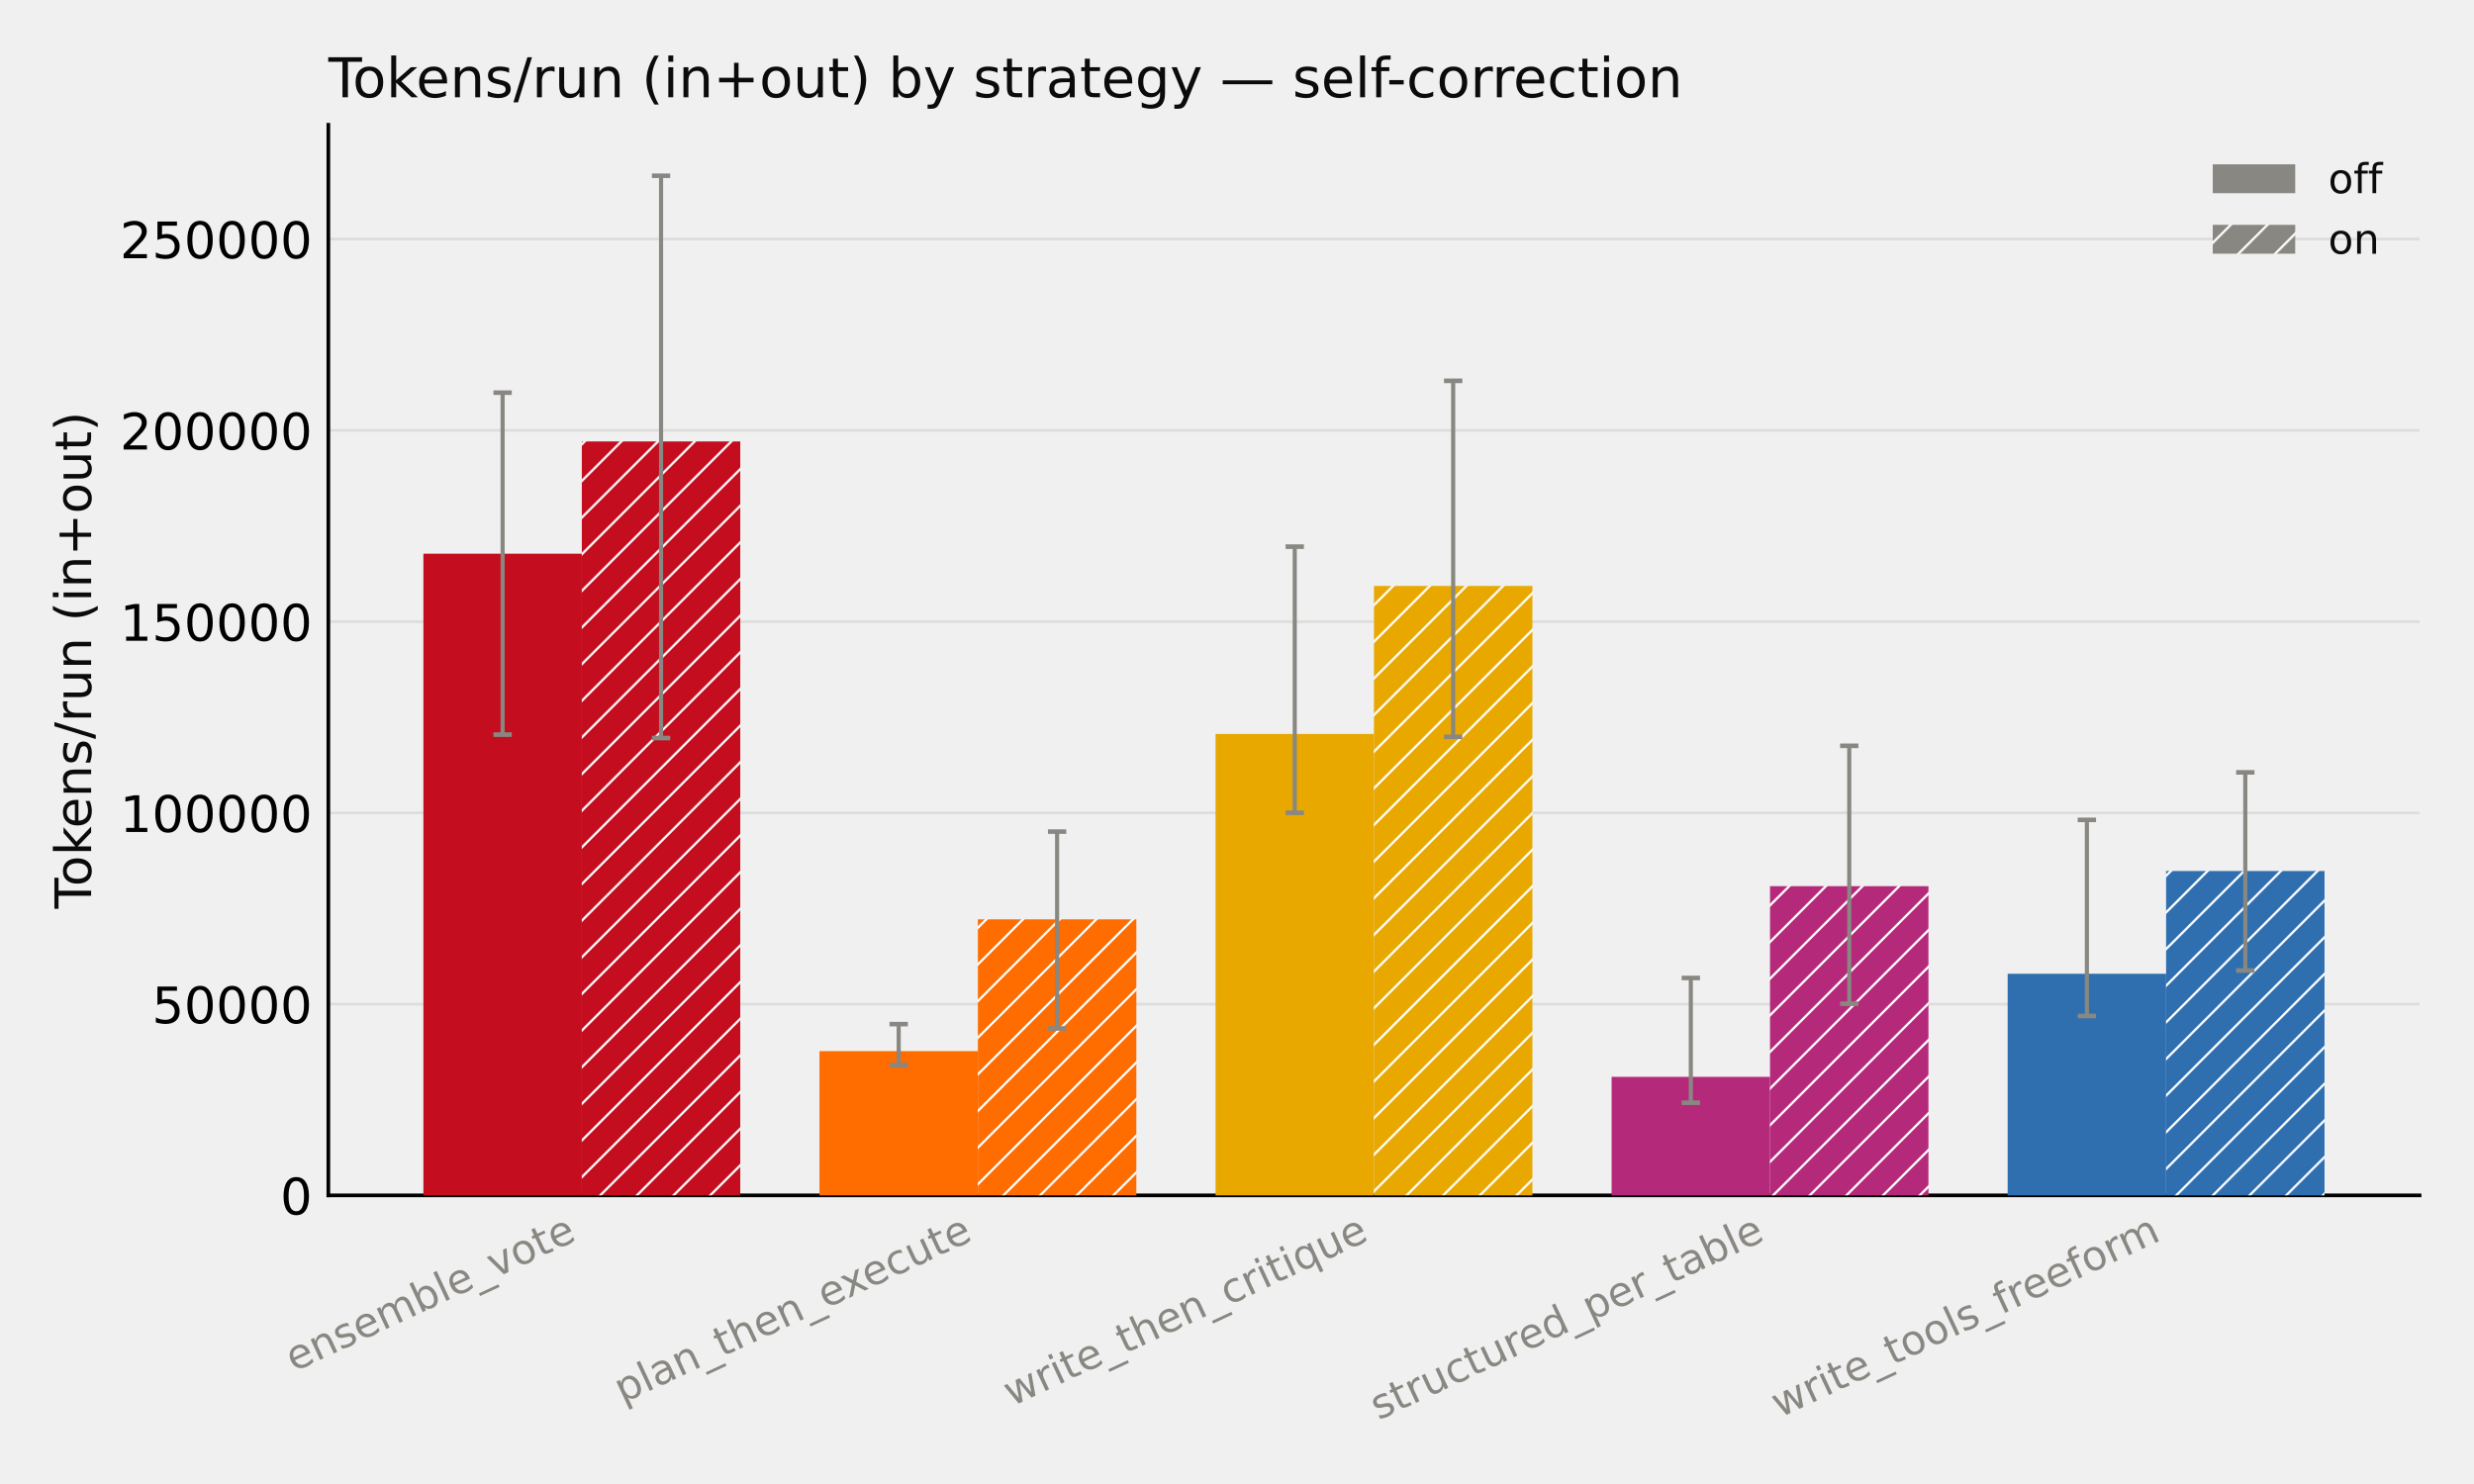
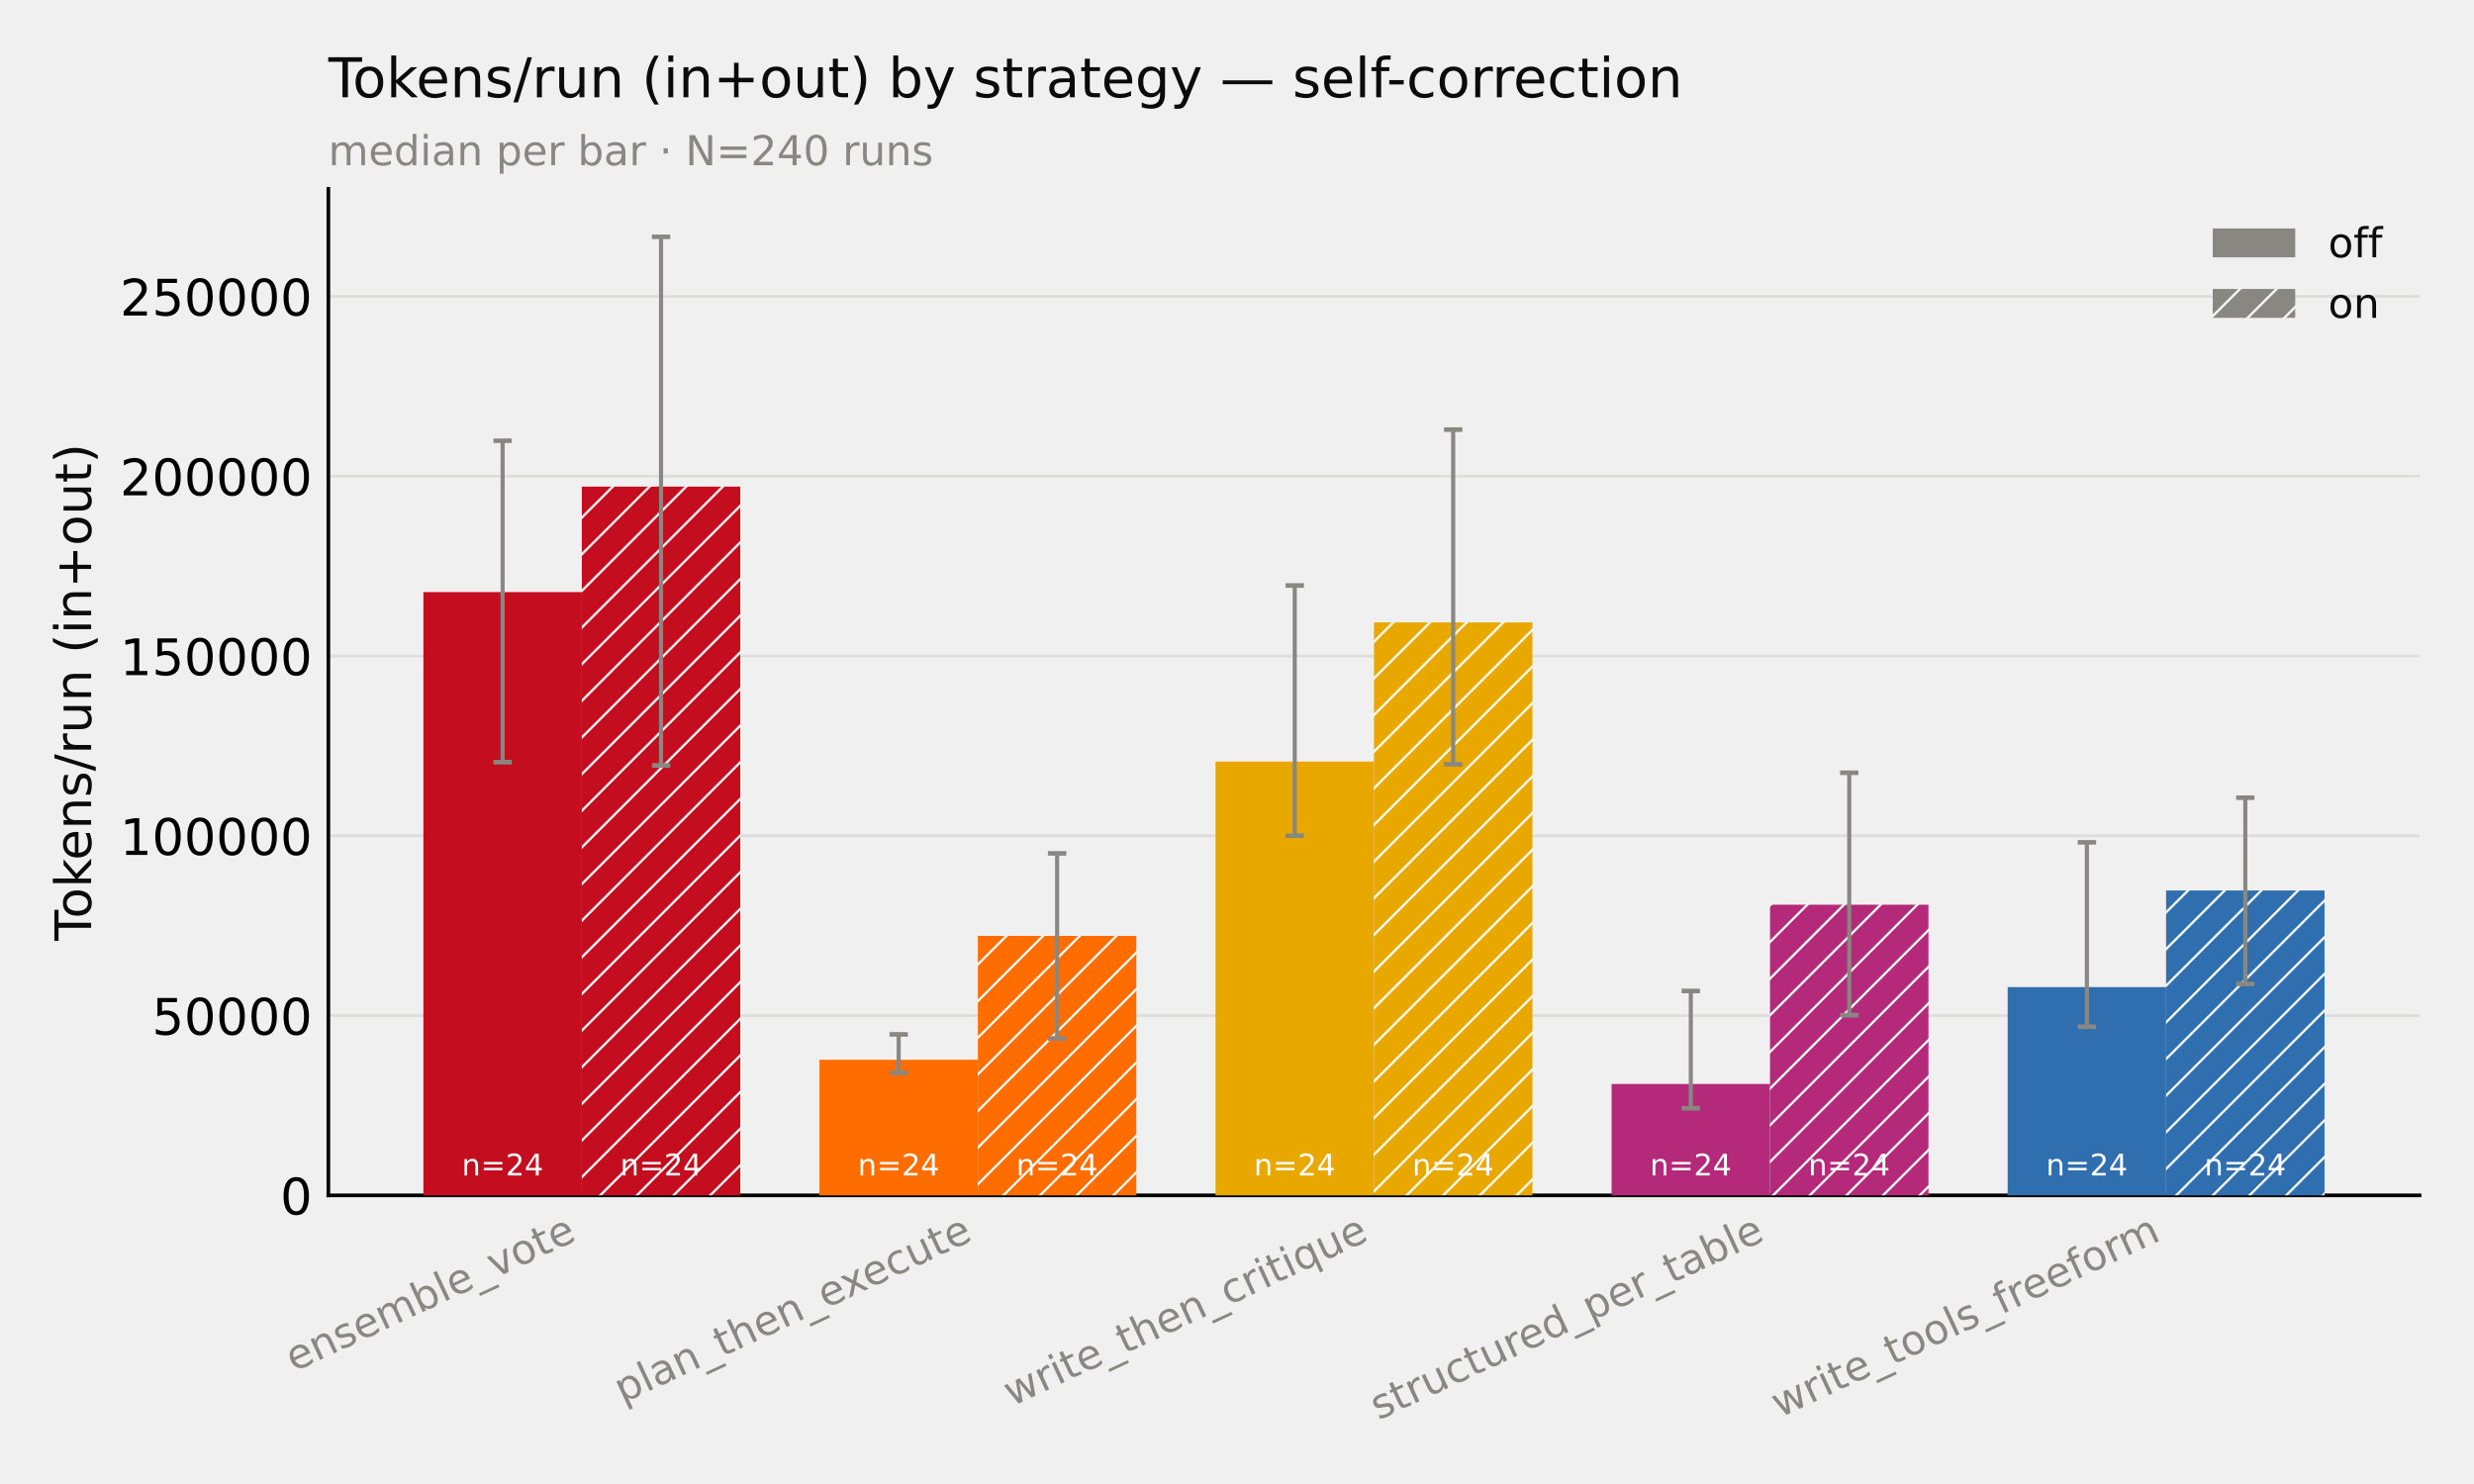
<svg xmlns="http://www.w3.org/2000/svg" xmlns:xlink="http://www.w3.org/1999/xlink" width="540pt" height="324pt" viewBox="0 0 540 324" version="1.1">
  <defs>
    <style type="text/css">*{stroke-linejoin: round; stroke-linecap: butt}</style>
  </defs>
  <g id="figure_1">
    <g id="patch_1">
      <path d="M 0 324  L 540 324  L 540 0  L 0 0  L 0 324  z " style="fill: none" />
    </g>
    <g id="axes_1">
      <g id="patch_2">
-         <path d="M 71.67 260.982  L 528.12 260.982  L 528.12 27.24  L 71.67 27.24  L 71.67 260.982  z " style="fill: none" />
+         <path d="M 71.67 260.982  L 528.12 260.982  L 528.12 41.24  L 71.67 41.24  L 71.67 260.982  z " style="fill: none" />
      </g>
      <g id="matplotlib.axis_1">
        <g id="xtick_1">
          <g id="line2d_1" />
          <g id="text_1">
            <text style="font-size: 9px; font-family: 'DejaVu Sans', 'Bitstream Vera Sans', 'Computer Modern Sans Serif', 'Lucida Grande', 'Verdana', 'Geneva', 'Lucid', 'Arial', 'Helvetica', 'Avant Garde', sans-serif; fill: #898781" transform="translate(64.12176 299.5812) rotate(-25)">ensemble_vote</text>
          </g>
        </g>
        <g id="xtick_2">
          <g id="line2d_2" />
          <g id="text_2">
            <text style="font-size: 9px; font-family: 'DejaVu Sans', 'Bitstream Vera Sans', 'Computer Modern Sans Serif', 'Lucida Grande', 'Verdana', 'Geneva', 'Lucid', 'Arial', 'Helvetica', 'Avant Garde', sans-serif; fill: #898781" transform="translate(135.8859 306.4289) rotate(-25)">plan_then_execute</text>
          </g>
        </g>
        <g id="xtick_3">
          <g id="line2d_3" />
          <g id="text_3">
            <text style="font-size: 9px; font-family: 'DejaVu Sans', 'Bitstream Vera Sans', 'Computer Modern Sans Serif', 'Lucida Grande', 'Verdana', 'Geneva', 'Lucid', 'Arial', 'Helvetica', 'Avant Garde', sans-serif; fill: #898781" transform="translate(220.8449 307.1236) rotate(-25)">write_then_critique</text>
          </g>
        </g>
        <g id="xtick_4">
          <g id="line2d_4" />
          <g id="text_4">
            <text style="font-size: 9px; font-family: 'DejaVu Sans', 'Bitstream Vera Sans', 'Computer Modern Sans Serif', 'Lucida Grande', 'Verdana', 'Geneva', 'Lucid', 'Arial', 'Helvetica', 'Avant Garde', sans-serif; fill: #898781" transform="translate(300.8919 310.1088) rotate(-25)">structured_per_table</text>
          </g>
        </g>
        <g id="xtick_5">
          <g id="line2d_5" />
          <g id="text_5">
            <text style="font-size: 9px; font-family: 'DejaVu Sans', 'Bitstream Vera Sans', 'Computer Modern Sans Serif', 'Lucida Grande', 'Verdana', 'Geneva', 'Lucid', 'Arial', 'Helvetica', 'Avant Garde', sans-serif; fill: #898781" transform="translate(388.4407 309.5959) rotate(-25)">write_tools_freeform</text>
          </g>
        </g>
      </g>
      <g id="matplotlib.axis_2">
        <g id="ytick_1">
          <g id="line2d_6">
-             <path d="M 71.67 260.982  L 528.12 260.982  " clip-path="url(#pba86292d6d)" style="fill: none; stroke: #898781; stroke-opacity: 0.18; stroke-width: 0.6; stroke-linecap: square" />
+             <path d="M 71.67 260.982  L 528.12 260.982  " clip-path="url(#p19e328ca49)" style="fill: none; stroke: #898781; stroke-opacity: 0.18; stroke-width: 0.6; stroke-linecap: square" />
          </g>
          <g id="line2d_7" />
          <g id="text_6">
            <text style="font-size: 11px; font-family: 'DejaVu Sans', 'Bitstream Vera Sans', 'Computer Modern Sans Serif', 'Lucida Grande', 'Verdana', 'Geneva', 'Lucid', 'Arial', 'Helvetica', 'Avant Garde', sans-serif; text-anchor: end" x="68.17" y="265.161" transform="rotate(-0 68.17 265.1614)">0</text>
          </g>
        </g>
        <g id="ytick_2">
          <g id="line2d_8">
-             <path d="M 71.67 219.227  L 528.12 219.227  " clip-path="url(#pba86292d6d)" style="fill: none; stroke: #898781; stroke-opacity: 0.18; stroke-width: 0.6; stroke-linecap: square" />
+             <path d="M 71.67 221.728  L 528.12 221.728  " clip-path="url(#p19e328ca49)" style="fill: none; stroke: #898781; stroke-opacity: 0.18; stroke-width: 0.6; stroke-linecap: square" />
          </g>
          <g id="line2d_9" />
          <g id="text_7">
-             <text style="font-size: 11px; font-family: 'DejaVu Sans', 'Bitstream Vera Sans', 'Computer Modern Sans Serif', 'Lucida Grande', 'Verdana', 'Geneva', 'Lucid', 'Arial', 'Helvetica', 'Avant Garde', sans-serif; text-anchor: end" x="68.17" y="223.406" transform="rotate(-0 68.17 223.4058)">50000</text>
+             <text style="font-size: 11px; font-family: 'DejaVu Sans', 'Bitstream Vera Sans', 'Computer Modern Sans Serif', 'Lucida Grande', 'Verdana', 'Geneva', 'Lucid', 'Arial', 'Helvetica', 'Avant Garde', sans-serif; text-anchor: end" x="68.17" y="225.907" transform="rotate(-0 68.17 225.9067)">50000</text>
          </g>
        </g>
        <g id="ytick_3">
          <g id="line2d_10">
-             <path d="M 71.67 177.471  L 528.12 177.471  " clip-path="url(#pba86292d6d)" style="fill: none; stroke: #898781; stroke-opacity: 0.18; stroke-width: 0.6; stroke-linecap: square" />
+             <path d="M 71.67 182.473  L 528.12 182.473  " clip-path="url(#p19e328ca49)" style="fill: none; stroke: #898781; stroke-opacity: 0.18; stroke-width: 0.6; stroke-linecap: square" />
          </g>
          <g id="line2d_11" />
          <g id="text_8">
-             <text style="font-size: 11px; font-family: 'DejaVu Sans', 'Bitstream Vera Sans', 'Computer Modern Sans Serif', 'Lucida Grande', 'Verdana', 'Geneva', 'Lucid', 'Arial', 'Helvetica', 'Avant Garde', sans-serif; text-anchor: end" x="68.17" y="181.65" transform="rotate(-0 68.17 181.6502)">100000</text>
+             <text style="font-size: 11px; font-family: 'DejaVu Sans', 'Bitstream Vera Sans', 'Computer Modern Sans Serif', 'Lucida Grande', 'Verdana', 'Geneva', 'Lucid', 'Arial', 'Helvetica', 'Avant Garde', sans-serif; text-anchor: end" x="68.17" y="186.652" transform="rotate(-0 68.17 186.6521)">100000</text>
          </g>
        </g>
        <g id="ytick_4">
          <g id="line2d_12">
-             <path d="M 71.67 135.715  L 528.12 135.715  " clip-path="url(#pba86292d6d)" style="fill: none; stroke: #898781; stroke-opacity: 0.18; stroke-width: 0.6; stroke-linecap: square" />
+             <path d="M 71.67 143.218  L 528.12 143.218  " clip-path="url(#p19e328ca49)" style="fill: none; stroke: #898781; stroke-opacity: 0.18; stroke-width: 0.6; stroke-linecap: square" />
          </g>
          <g id="line2d_13" />
          <g id="text_9">
-             <text style="font-size: 11px; font-family: 'DejaVu Sans', 'Bitstream Vera Sans', 'Computer Modern Sans Serif', 'Lucida Grande', 'Verdana', 'Geneva', 'Lucid', 'Arial', 'Helvetica', 'Avant Garde', sans-serif; text-anchor: end" x="68.17" y="139.895" transform="rotate(-0 68.17 139.8946)">150000</text>
+             <text style="font-size: 11px; font-family: 'DejaVu Sans', 'Bitstream Vera Sans', 'Computer Modern Sans Serif', 'Lucida Grande', 'Verdana', 'Geneva', 'Lucid', 'Arial', 'Helvetica', 'Avant Garde', sans-serif; text-anchor: end" x="68.17" y="147.397" transform="rotate(-0 68.17 147.3974)">150000</text>
          </g>
        </g>
        <g id="ytick_5">
          <g id="line2d_14">
-             <path d="M 71.67 93.96  L 528.12 93.96  " clip-path="url(#pba86292d6d)" style="fill: none; stroke: #898781; stroke-opacity: 0.18; stroke-width: 0.6; stroke-linecap: square" />
+             <path d="M 71.67 103.964  L 528.12 103.964  " clip-path="url(#p19e328ca49)" style="fill: none; stroke: #898781; stroke-opacity: 0.18; stroke-width: 0.6; stroke-linecap: square" />
          </g>
          <g id="line2d_15" />
          <g id="text_10">
-             <text style="font-size: 11px; font-family: 'DejaVu Sans', 'Bitstream Vera Sans', 'Computer Modern Sans Serif', 'Lucida Grande', 'Verdana', 'Geneva', 'Lucid', 'Arial', 'Helvetica', 'Avant Garde', sans-serif; text-anchor: end" x="68.17" y="98.139" transform="rotate(-0 68.17 98.13896)">200000</text>
+             <text style="font-size: 11px; font-family: 'DejaVu Sans', 'Bitstream Vera Sans', 'Computer Modern Sans Serif', 'Lucida Grande', 'Verdana', 'Geneva', 'Lucid', 'Arial', 'Helvetica', 'Avant Garde', sans-serif; text-anchor: end" x="68.17" y="108.143" transform="rotate(-0 68.17 108.1428)">200000</text>
          </g>
        </g>
        <g id="ytick_6">
          <g id="line2d_16">
-             <path d="M 71.67 52.204  L 528.12 52.204  " clip-path="url(#pba86292d6d)" style="fill: none; stroke: #898781; stroke-opacity: 0.18; stroke-width: 0.6; stroke-linecap: square" />
+             <path d="M 71.67 64.709  L 528.12 64.709  " clip-path="url(#p19e328ca49)" style="fill: none; stroke: #898781; stroke-opacity: 0.18; stroke-width: 0.6; stroke-linecap: square" />
          </g>
          <g id="line2d_17" />
          <g id="text_11">
-             <text style="font-size: 11px; font-family: 'DejaVu Sans', 'Bitstream Vera Sans', 'Computer Modern Sans Serif', 'Lucida Grande', 'Verdana', 'Geneva', 'Lucid', 'Arial', 'Helvetica', 'Avant Garde', sans-serif; text-anchor: end" x="68.17" y="56.383" transform="rotate(-0 68.17 56.38336)">250000</text>
+             <text style="font-size: 11px; font-family: 'DejaVu Sans', 'Bitstream Vera Sans', 'Computer Modern Sans Serif', 'Lucida Grande', 'Verdana', 'Geneva', 'Lucid', 'Arial', 'Helvetica', 'Avant Garde', sans-serif; text-anchor: end" x="68.17" y="68.888" transform="rotate(-0 68.17 68.88812)">250000</text>
          </g>
        </g>
        <g id="text_12">
-           <text style="font-size: 11px; font-family: 'DejaVu Sans', 'Bitstream Vera Sans', 'Computer Modern Sans Serif', 'Lucida Grande', 'Verdana', 'Geneva', 'Lucid', 'Arial', 'Helvetica', 'Avant Garde', sans-serif; text-anchor: middle; fill: #0b0b0b" x="19.89" y="144.111" transform="rotate(-90 19.88984 144.1111)">Tokens/run (in+out)</text>
+           <text style="font-size: 11px; font-family: 'DejaVu Sans', 'Bitstream Vera Sans', 'Computer Modern Sans Serif', 'Lucida Grande', 'Verdana', 'Geneva', 'Lucid', 'Arial', 'Helvetica', 'Avant Garde', sans-serif; text-anchor: middle; fill: #0b0b0b" x="19.89" y="151.111" transform="rotate(-90 19.88984 151.1111)">Tokens/run (in+out)</text>
        </g>
      </g>
      <g id="patch_3">
-         <path d="M 71.67 260.982  L 71.67 27.24  " style="fill: none; stroke: #000000; stroke-width: 0.8; stroke-linejoin: miter; stroke-linecap: square" />
+         <path d="M 71.67 260.982  L 71.67 41.24  " style="fill: none; stroke: #000000; stroke-width: 0.8; stroke-linejoin: miter; stroke-linecap: square" />
      </g>
      <g id="patch_4">
        <path d="M 71.67 260.982  L 528.12 260.982  " style="fill: none; stroke: #000000; stroke-width: 0.8; stroke-linejoin: miter; stroke-linecap: square" />
      </g>
      <g id="patch_5">
-         <path d="M 92.418 260.982  L 126.997 260.982  L 126.997 120.882  L 92.418 120.882  z " clip-path="url(#pba86292d6d)" style="fill: #c40d1e" />
+         <path d="M 92.418 260.982  L 126.997 260.982  L 126.997 129.273  L 92.418 129.273  z " clip-path="url(#p19e328ca49)" style="fill: #c40d1e" />
      </g>
      <g id="patch_6">
-         <path d="M 178.867 260.982  L 213.446 260.982  L 213.446 229.498  L 178.867 229.498  z " clip-path="url(#pba86292d6d)" style="fill: #ff6c00" />
+         <path d="M 178.867 260.982  L 213.446 260.982  L 213.446 231.383  L 178.867 231.383  z " clip-path="url(#p19e328ca49)" style="fill: #ff6c00" />
      </g>
      <g id="patch_7">
-         <path d="M 265.315 260.982  L 299.895 260.982  L 299.895 160.245  L 265.315 160.245  z " clip-path="url(#pba86292d6d)" style="fill: #e8a800" />
+         <path d="M 265.315 260.982  L 299.895 260.982  L 299.895 166.278  L 265.315 166.278  z " clip-path="url(#p19e328ca49)" style="fill: #e8a800" />
      </g>
      <g id="patch_8">
-         <path d="M 351.764 260.982  L 386.344 260.982  L 386.344 235.114  L 351.764 235.114  z " clip-path="url(#pba86292d6d)" style="fill: #b5297a" />
+         <path d="M 351.764 260.982  L 386.344 260.982  L 386.344 236.664  L 351.764 236.664  z " clip-path="url(#p19e328ca49)" style="fill: #b5297a" />
      </g>
      <g id="patch_9">
-         <path d="M 438.213 260.982  L 472.793 260.982  L 472.793 212.608  L 438.213 212.608  z " clip-path="url(#pba86292d6d)" style="fill: #2f6fb0" />
+         <path d="M 438.213 260.982  L 472.793 260.982  L 472.793 215.505  L 438.213 215.505  z " clip-path="url(#p19e328ca49)" style="fill: #2f6fb0" />
      </g>
      <g id="patch_10">
-         <path d="M 126.997 260.982  L 161.577 260.982  L 161.577 96.382  L 126.997 96.382  z " clip-path="url(#pba86292d6d)" style="fill: url(#hc5d1e91f93)" />
+         <path d="M 126.997 260.982  L 161.577 260.982  L 161.577 106.241  L 126.997 106.241  z " clip-path="url(#p19e328ca49)" style="fill: url(#hc5d1e91f93)" />
      </g>
      <g id="patch_11">
-         <path d="M 213.446 260.982  L 248.026 260.982  L 248.026 200.726  L 213.446 200.726  z " clip-path="url(#pba86292d6d)" style="fill: url(#h522214b505)" />
+         <path d="M 213.446 260.982  L 248.026 260.982  L 248.026 204.335  L 213.446 204.335  z " clip-path="url(#p19e328ca49)" style="fill: url(#h522214b505)" />
      </g>
      <g id="patch_12">
-         <path d="M 299.895 260.982  L 334.475 260.982  L 334.475 127.928  L 299.895 127.928  z " clip-path="url(#pba86292d6d)" style="fill: url(#h5e85e630e4)" />
+         <path d="M 299.895 260.982  L 334.475 260.982  L 334.475 135.897  L 299.895 135.897  z " clip-path="url(#p19e328ca49)" style="fill: url(#h5e85e630e4)" />
      </g>
      <g id="patch_13">
-         <path d="M 386.344 260.982  L 420.923 260.982  L 420.923 193.482  L 386.344 193.482  z " clip-path="url(#pba86292d6d)" style="fill: url(#hd0d1d40f83)" />
+         <path d="M 386.344 260.982  L 420.923 260.982  L 420.923 197.525  L 386.344 197.525  z " clip-path="url(#p19e328ca49)" style="fill: url(#hd0d1d40f83)" />
      </g>
      <g id="patch_14">
-         <path d="M 472.793 260.982  L 507.372 260.982  L 507.372 190.168  L 472.793 190.168  z " clip-path="url(#pba86292d6d)" style="fill: url(#hb94e1d0dae)" />
+         <path d="M 472.793 260.982  L 507.372 260.982  L 507.372 194.409  L 472.793 194.409  z " clip-path="url(#p19e328ca49)" style="fill: url(#hb94e1d0dae)" />
      </g>
      <g id="text_13">
+         <text style="font-size: 9px; font-family: 'DejaVu Sans', 'Bitstream Vera Sans', 'Computer Modern Sans Serif', 'Lucida Grande', 'Verdana', 'Geneva', 'Lucid', 'Arial', 'Helvetica', 'Avant Garde', sans-serif; text-anchor: start; fill: #898781" x="71.67" y="36.072" transform="rotate(-0 71.67 36.07215)">median per bar · N=240 runs</text>
+       </g>
+       <g id="text_14">
        <text style="font-size: 12px; font-family: 'DejaVu Sans', 'Bitstream Vera Sans', 'Computer Modern Sans Serif', 'Lucida Grande', 'Verdana', 'Geneva', 'Lucid', 'Arial', 'Helvetica', 'Avant Garde', sans-serif; text-anchor: start; fill: #0b0b0b" x="71.67" y="21.24" transform="rotate(-0 71.67 21.24)">Tokens/run (in+out) by strategy — self-correction</text>
      </g>
      <g id="LineCollection_1">
-         <path d="M 109.707 160.384  L 109.707 85.732  " clip-path="url(#pba86292d6d)" style="fill: none; stroke: #898781; stroke-width: 0.9" />
-         <path d="M 196.156 232.53  L 196.156 223.593  " clip-path="url(#pba86292d6d)" style="fill: none; stroke: #898781; stroke-width: 0.9" />
-         <path d="M 282.605 177.451  L 282.605 119.346  " clip-path="url(#pba86292d6d)" style="fill: none; stroke: #898781; stroke-width: 0.9" />
-         <path d="M 369.054 240.754  L 369.054 213.514  " clip-path="url(#pba86292d6d)" style="fill: none; stroke: #898781; stroke-width: 0.9" />
-         <path d="M 455.503 221.814  L 455.503 178.997  " clip-path="url(#pba86292d6d)" style="fill: none; stroke: #898781; stroke-width: 0.9" />
+         <path d="M 109.707 166.409  L 109.707 96.229  " clip-path="url(#p19e328ca49)" style="fill: none; stroke: #898781; stroke-width: 0.9" />
+         <path d="M 196.156 234.234  L 196.156 225.833  " clip-path="url(#p19e328ca49)" style="fill: none; stroke: #898781; stroke-width: 0.9" />
+         <path d="M 282.605 182.454  L 282.605 127.829  " clip-path="url(#p19e328ca49)" style="fill: none; stroke: #898781; stroke-width: 0.9" />
+         <path d="M 369.054 241.966  L 369.054 216.357  " clip-path="url(#p19e328ca49)" style="fill: none; stroke: #898781; stroke-width: 0.9" />
+         <path d="M 455.503 224.16  L 455.503 183.908  " clip-path="url(#p19e328ca49)" style="fill: none; stroke: #898781; stroke-width: 0.9" />
      </g>
      <g id="line2d_18">
        <defs>
          <path id="m263f5331f5" d="M 2 0  L -2 -0  " style="stroke: #898781" />
        </defs>
-         <g clip-path="url(#pba86292d6d)">
-           <use xlink:href="#m263f5331f5" x="109.707" y="160.384" style="fill: #1f77b4; stroke: #898781" />
-           <use xlink:href="#m263f5331f5" x="196.156" y="232.53" style="fill: #1f77b4; stroke: #898781" />
-           <use xlink:href="#m263f5331f5" x="282.605" y="177.451" style="fill: #1f77b4; stroke: #898781" />
-           <use xlink:href="#m263f5331f5" x="369.054" y="240.754" style="fill: #1f77b4; stroke: #898781" />
-           <use xlink:href="#m263f5331f5" x="455.503" y="221.814" style="fill: #1f77b4; stroke: #898781" />
+         <g clip-path="url(#p19e328ca49)">
+           <use xlink:href="#m263f5331f5" x="109.707" y="166.409" style="fill: #1f77b4; stroke: #898781" />
+           <use xlink:href="#m263f5331f5" x="196.156" y="234.234" style="fill: #1f77b4; stroke: #898781" />
+           <use xlink:href="#m263f5331f5" x="282.605" y="182.454" style="fill: #1f77b4; stroke: #898781" />
+           <use xlink:href="#m263f5331f5" x="369.054" y="241.966" style="fill: #1f77b4; stroke: #898781" />
+           <use xlink:href="#m263f5331f5" x="455.503" y="224.16" style="fill: #1f77b4; stroke: #898781" />
        </g>
      </g>
      <g id="line2d_19">
-         <g clip-path="url(#pba86292d6d)">
-           <use xlink:href="#m263f5331f5" x="109.707" y="85.732" style="fill: #1f77b4; stroke: #898781" />
-           <use xlink:href="#m263f5331f5" x="196.156" y="223.593" style="fill: #1f77b4; stroke: #898781" />
-           <use xlink:href="#m263f5331f5" x="282.605" y="119.346" style="fill: #1f77b4; stroke: #898781" />
-           <use xlink:href="#m263f5331f5" x="369.054" y="213.514" style="fill: #1f77b4; stroke: #898781" />
-           <use xlink:href="#m263f5331f5" x="455.503" y="178.997" style="fill: #1f77b4; stroke: #898781" />
+         <g clip-path="url(#p19e328ca49)">
+           <use xlink:href="#m263f5331f5" x="109.707" y="96.229" style="fill: #1f77b4; stroke: #898781" />
+           <use xlink:href="#m263f5331f5" x="196.156" y="225.833" style="fill: #1f77b4; stroke: #898781" />
+           <use xlink:href="#m263f5331f5" x="282.605" y="127.829" style="fill: #1f77b4; stroke: #898781" />
+           <use xlink:href="#m263f5331f5" x="369.054" y="216.357" style="fill: #1f77b4; stroke: #898781" />
+           <use xlink:href="#m263f5331f5" x="455.503" y="183.908" style="fill: #1f77b4; stroke: #898781" />
        </g>
      </g>
      <g id="LineCollection_2">
-         <path d="M 144.287 161.134  L 144.287 38.371  " clip-path="url(#pba86292d6d)" style="fill: none; stroke: #898781; stroke-width: 0.9" />
-         <path d="M 230.736 224.537  L 230.736 181.56  " clip-path="url(#pba86292d6d)" style="fill: none; stroke: #898781; stroke-width: 0.9" />
-         <path d="M 317.185 160.873  L 317.185 83.148  " clip-path="url(#pba86292d6d)" style="fill: none; stroke: #898781; stroke-width: 0.9" />
-         <path d="M 403.634 219.138  L 403.634 162.834  " clip-path="url(#pba86292d6d)" style="fill: none; stroke: #898781; stroke-width: 0.9" />
-         <path d="M 490.082 211.886  L 490.082 168.63  " clip-path="url(#pba86292d6d)" style="fill: none; stroke: #898781; stroke-width: 0.9" />
+         <path d="M 144.287 167.115  L 144.287 51.704  " clip-path="url(#p19e328ca49)" style="fill: none; stroke: #898781; stroke-width: 0.9" />
+         <path d="M 230.736 226.72  L 230.736 186.317  " clip-path="url(#p19e328ca49)" style="fill: none; stroke: #898781; stroke-width: 0.9" />
+         <path d="M 317.185 166.869  L 317.185 93.799  " clip-path="url(#p19e328ca49)" style="fill: none; stroke: #898781; stroke-width: 0.9" />
+         <path d="M 403.634 221.644  L 403.634 168.713  " clip-path="url(#p19e328ca49)" style="fill: none; stroke: #898781; stroke-width: 0.9" />
+         <path d="M 490.082 214.826  L 490.082 174.161  " clip-path="url(#p19e328ca49)" style="fill: none; stroke: #898781; stroke-width: 0.9" />
      </g>
      <g id="line2d_20">
-         <g clip-path="url(#pba86292d6d)">
-           <use xlink:href="#m263f5331f5" x="144.287" y="161.134" style="fill: #1f77b4; stroke: #898781" />
-           <use xlink:href="#m263f5331f5" x="230.736" y="224.537" style="fill: #1f77b4; stroke: #898781" />
-           <use xlink:href="#m263f5331f5" x="317.185" y="160.873" style="fill: #1f77b4; stroke: #898781" />
-           <use xlink:href="#m263f5331f5" x="403.634" y="219.138" style="fill: #1f77b4; stroke: #898781" />
-           <use xlink:href="#m263f5331f5" x="490.082" y="211.886" style="fill: #1f77b4; stroke: #898781" />
+         <g clip-path="url(#p19e328ca49)">
+           <use xlink:href="#m263f5331f5" x="144.287" y="167.115" style="fill: #1f77b4; stroke: #898781" />
+           <use xlink:href="#m263f5331f5" x="230.736" y="226.72" style="fill: #1f77b4; stroke: #898781" />
+           <use xlink:href="#m263f5331f5" x="317.185" y="166.869" style="fill: #1f77b4; stroke: #898781" />
+           <use xlink:href="#m263f5331f5" x="403.634" y="221.644" style="fill: #1f77b4; stroke: #898781" />
+           <use xlink:href="#m263f5331f5" x="490.082" y="214.826" style="fill: #1f77b4; stroke: #898781" />
        </g>
      </g>
      <g id="line2d_21">
-         <g clip-path="url(#pba86292d6d)">
-           <use xlink:href="#m263f5331f5" x="144.287" y="38.371" style="fill: #1f77b4; stroke: #898781" />
-           <use xlink:href="#m263f5331f5" x="230.736" y="181.56" style="fill: #1f77b4; stroke: #898781" />
-           <use xlink:href="#m263f5331f5" x="317.185" y="83.148" style="fill: #1f77b4; stroke: #898781" />
-           <use xlink:href="#m263f5331f5" x="403.634" y="162.834" style="fill: #1f77b4; stroke: #898781" />
-           <use xlink:href="#m263f5331f5" x="490.082" y="168.63" style="fill: #1f77b4; stroke: #898781" />
-         </g>
+         <g clip-path="url(#p19e328ca49)">
+           <use xlink:href="#m263f5331f5" x="144.287" y="51.704" style="fill: #1f77b4; stroke: #898781" />
+           <use xlink:href="#m263f5331f5" x="230.736" y="186.317" style="fill: #1f77b4; stroke: #898781" />
+           <use xlink:href="#m263f5331f5" x="317.185" y="93.799" style="fill: #1f77b4; stroke: #898781" />
+           <use xlink:href="#m263f5331f5" x="403.634" y="168.713" style="fill: #1f77b4; stroke: #898781" />
+           <use xlink:href="#m263f5331f5" x="490.082" y="174.161" style="fill: #1f77b4; stroke: #898781" />
+         </g>
+       </g>
+       <g id="text_15">
+         <text style="font-size: 6.5px; font-family: 'DejaVu Sans', 'Bitstream Vera Sans', 'Computer Modern Sans Serif', 'Lucida Grande', 'Verdana', 'Geneva', 'Lucid', 'Arial', 'Helvetica', 'Avant Garde', sans-serif; text-anchor: middle; fill: #ffffff" x="109.707" y="256.63" transform="rotate(-0 109.7075 256.6304)">n=24</text>
+       </g>
+       <g id="text_16">
+         <text style="font-size: 6.5px; font-family: 'DejaVu Sans', 'Bitstream Vera Sans', 'Computer Modern Sans Serif', 'Lucida Grande', 'Verdana', 'Geneva', 'Lucid', 'Arial', 'Helvetica', 'Avant Garde', sans-serif; text-anchor: middle; fill: #ffffff" x="196.156" y="256.63" transform="rotate(-0 196.1564 256.6304)">n=24</text>
+       </g>
+       <g id="text_17">
+         <text style="font-size: 6.5px; font-family: 'DejaVu Sans', 'Bitstream Vera Sans', 'Computer Modern Sans Serif', 'Lucida Grande', 'Verdana', 'Geneva', 'Lucid', 'Arial', 'Helvetica', 'Avant Garde', sans-serif; text-anchor: middle; fill: #ffffff" x="282.605" y="256.63" transform="rotate(-0 282.6052 256.6304)">n=24</text>
+       </g>
+       <g id="text_18">
+         <text style="font-size: 6.5px; font-family: 'DejaVu Sans', 'Bitstream Vera Sans', 'Computer Modern Sans Serif', 'Lucida Grande', 'Verdana', 'Geneva', 'Lucid', 'Arial', 'Helvetica', 'Avant Garde', sans-serif; text-anchor: middle; fill: #ffffff" x="369.054" y="256.63" transform="rotate(-0 369.0541 256.6304)">n=24</text>
+       </g>
+       <g id="text_19">
+         <text style="font-size: 6.5px; font-family: 'DejaVu Sans', 'Bitstream Vera Sans', 'Computer Modern Sans Serif', 'Lucida Grande', 'Verdana', 'Geneva', 'Lucid', 'Arial', 'Helvetica', 'Avant Garde', sans-serif; text-anchor: middle; fill: #ffffff" x="455.503" y="256.63" transform="rotate(-0 455.503 256.6304)">n=24</text>
+       </g>
+       <g id="text_20">
+         <text style="font-size: 6.5px; font-family: 'DejaVu Sans', 'Bitstream Vera Sans', 'Computer Modern Sans Serif', 'Lucida Grande', 'Verdana', 'Geneva', 'Lucid', 'Arial', 'Helvetica', 'Avant Garde', sans-serif; text-anchor: middle; fill: #ffffff" x="144.287" y="256.63" transform="rotate(-0 144.287 256.6304)">n=24</text>
+       </g>
+       <g id="text_21">
+         <text style="font-size: 6.5px; font-family: 'DejaVu Sans', 'Bitstream Vera Sans', 'Computer Modern Sans Serif', 'Lucida Grande', 'Verdana', 'Geneva', 'Lucid', 'Arial', 'Helvetica', 'Avant Garde', sans-serif; text-anchor: middle; fill: #ffffff" x="230.736" y="256.63" transform="rotate(-0 230.7359 256.6304)">n=24</text>
+       </g>
+       <g id="text_22">
+         <text style="font-size: 6.5px; font-family: 'DejaVu Sans', 'Bitstream Vera Sans', 'Computer Modern Sans Serif', 'Lucida Grande', 'Verdana', 'Geneva', 'Lucid', 'Arial', 'Helvetica', 'Avant Garde', sans-serif; text-anchor: middle; fill: #ffffff" x="317.185" y="256.63" transform="rotate(-0 317.1848 256.6304)">n=24</text>
+       </g>
+       <g id="text_23">
+         <text style="font-size: 6.5px; font-family: 'DejaVu Sans', 'Bitstream Vera Sans', 'Computer Modern Sans Serif', 'Lucida Grande', 'Verdana', 'Geneva', 'Lucid', 'Arial', 'Helvetica', 'Avant Garde', sans-serif; text-anchor: middle; fill: #ffffff" x="403.634" y="256.63" transform="rotate(-0 403.6336 256.6304)">n=24</text>
+       </g>
+       <g id="text_24">
+         <text style="font-size: 6.5px; font-family: 'DejaVu Sans', 'Bitstream Vera Sans', 'Computer Modern Sans Serif', 'Lucida Grande', 'Verdana', 'Geneva', 'Lucid', 'Arial', 'Helvetica', 'Avant Garde', sans-serif; text-anchor: middle; fill: #ffffff" x="490.082" y="256.63" transform="rotate(-0 490.0825 256.6304)">n=24</text>
      </g>
      <g id="legend_1">
        <g id="patch_15">
-           <path d="M 482.977 42.179  L 500.977 42.179  L 500.977 35.879  L 482.977 35.879  z " style="fill: #898781" />
-         </g>
-         <g id="text_14">
-           <text style="font-size: 9px; font-family: 'DejaVu Sans', 'Bitstream Vera Sans', 'Computer Modern Sans Serif', 'Lucida Grande', 'Verdana', 'Geneva', 'Lucid', 'Arial', 'Helvetica', 'Avant Garde', sans-serif; text-anchor: start; fill: #0b0b0b" x="508.177" y="42.179" transform="rotate(-0 508.1766 42.17859)">off</text>
+           <path d="M 482.977 56.179  L 500.977 56.179  L 500.977 49.879  L 482.977 49.879  z " style="fill: #898781" />
+         </g>
+         <g id="text_25">
+           <text style="font-size: 9px; font-family: 'DejaVu Sans', 'Bitstream Vera Sans', 'Computer Modern Sans Serif', 'Lucida Grande', 'Verdana', 'Geneva', 'Lucid', 'Arial', 'Helvetica', 'Avant Garde', sans-serif; text-anchor: start; fill: #0b0b0b" x="508.177" y="56.179" transform="rotate(-0 508.1766 56.17859)">off</text>
        </g>
        <g id="patch_16">
-           <path d="M 482.977 55.389  L 500.977 55.389  L 500.977 49.089  L 482.977 49.089  z " style="fill: url(#h97066932b5)" />
-         </g>
-         <g id="text_15">
-           <text style="font-size: 9px; font-family: 'DejaVu Sans', 'Bitstream Vera Sans', 'Computer Modern Sans Serif', 'Lucida Grande', 'Verdana', 'Geneva', 'Lucid', 'Arial', 'Helvetica', 'Avant Garde', sans-serif; text-anchor: start; fill: #0b0b0b" x="508.177" y="55.389" transform="rotate(-0 508.1766 55.38891)">on</text>
+           <path d="M 482.977 69.389  L 500.977 69.389  L 500.977 63.089  L 482.977 63.089  z " style="fill: url(#h97066932b5)" />
+         </g>
+         <g id="text_26">
+           <text style="font-size: 9px; font-family: 'DejaVu Sans', 'Bitstream Vera Sans', 'Computer Modern Sans Serif', 'Lucida Grande', 'Verdana', 'Geneva', 'Lucid', 'Arial', 'Helvetica', 'Avant Garde', sans-serif; text-anchor: start; fill: #0b0b0b" x="508.177" y="69.389" transform="rotate(-0 508.1766 69.38891)">on</text>
        </g>
      </g>
    </g>
  </g>
  <defs>
-     <clipPath id="pba86292d6d">
-       <rect x="71.67" y="27.24" width="456.45" height="233.742" />
+     <clipPath id="p19e328ca49">
+       <rect x="71.67" y="41.24" width="456.45" height="219.742" />
    </clipPath>
  </defs>
  <defs>
    <pattern id="hc5d1e91f93" patternUnits="userSpaceOnUse" x="0" y="0" width="72" height="72">
      <rect x="0" y="0" width="73" height="73" fill="#c40d1e" />
      <path d="M -36 36  L 36 -36  M -32 40  L 40 -32  M -28 44  L 44 -28  M -24 48  L 48 -24  M -20 52  L 52 -20  M -16 56  L 56 -16  M -12 60  L 60 -12  M -8 64  L 64 -8  M -4 68  L 68 -4  M 0 72  L 72 0  M 4 76  L 76 4  M 8 80  L 80 8  M 12 84  L 84 12  M 16 88  L 88 16  M 20 92  L 92 20  M 24 96  L 96 24  M 28 100  L 100 28  M 32 104  L 104 32  M 36 108  L 108 36  " style="fill: #ffffff; stroke: #ffffff; stroke-width: 0.5; stroke-linecap: butt; stroke-linejoin: miter" />
    </pattern>
    <pattern id="h522214b505" patternUnits="userSpaceOnUse" x="0" y="0" width="72" height="72">
      <rect x="0" y="0" width="73" height="73" fill="#ff6c00" />
      <path d="M -36 36  L 36 -36  M -32 40  L 40 -32  M -28 44  L 44 -28  M -24 48  L 48 -24  M -20 52  L 52 -20  M -16 56  L 56 -16  M -12 60  L 60 -12  M -8 64  L 64 -8  M -4 68  L 68 -4  M 0 72  L 72 0  M 4 76  L 76 4  M 8 80  L 80 8  M 12 84  L 84 12  M 16 88  L 88 16  M 20 92  L 92 20  M 24 96  L 96 24  M 28 100  L 100 28  M 32 104  L 104 32  M 36 108  L 108 36  " style="fill: #ffffff; stroke: #ffffff; stroke-width: 0.5; stroke-linecap: butt; stroke-linejoin: miter" />
    </pattern>
    <pattern id="h5e85e630e4" patternUnits="userSpaceOnUse" x="0" y="0" width="72" height="72">
      <rect x="0" y="0" width="73" height="73" fill="#e8a800" />
      <path d="M -36 36  L 36 -36  M -32 40  L 40 -32  M -28 44  L 44 -28  M -24 48  L 48 -24  M -20 52  L 52 -20  M -16 56  L 56 -16  M -12 60  L 60 -12  M -8 64  L 64 -8  M -4 68  L 68 -4  M 0 72  L 72 0  M 4 76  L 76 4  M 8 80  L 80 8  M 12 84  L 84 12  M 16 88  L 88 16  M 20 92  L 92 20  M 24 96  L 96 24  M 28 100  L 100 28  M 32 104  L 104 32  M 36 108  L 108 36  " style="fill: #ffffff; stroke: #ffffff; stroke-width: 0.5; stroke-linecap: butt; stroke-linejoin: miter" />
    </pattern>
    <pattern id="hd0d1d40f83" patternUnits="userSpaceOnUse" x="0" y="0" width="72" height="72">
      <rect x="0" y="0" width="73" height="73" fill="#b5297a" />
      <path d="M -36 36  L 36 -36  M -32 40  L 40 -32  M -28 44  L 44 -28  M -24 48  L 48 -24  M -20 52  L 52 -20  M -16 56  L 56 -16  M -12 60  L 60 -12  M -8 64  L 64 -8  M -4 68  L 68 -4  M 0 72  L 72 0  M 4 76  L 76 4  M 8 80  L 80 8  M 12 84  L 84 12  M 16 88  L 88 16  M 20 92  L 92 20  M 24 96  L 96 24  M 28 100  L 100 28  M 32 104  L 104 32  M 36 108  L 108 36  " style="fill: #ffffff; stroke: #ffffff; stroke-width: 0.5; stroke-linecap: butt; stroke-linejoin: miter" />
    </pattern>
    <pattern id="hb94e1d0dae" patternUnits="userSpaceOnUse" x="0" y="0" width="72" height="72">
      <rect x="0" y="0" width="73" height="73" fill="#2f6fb0" />
      <path d="M -36 36  L 36 -36  M -32 40  L 40 -32  M -28 44  L 44 -28  M -24 48  L 48 -24  M -20 52  L 52 -20  M -16 56  L 56 -16  M -12 60  L 60 -12  M -8 64  L 64 -8  M -4 68  L 68 -4  M 0 72  L 72 0  M 4 76  L 76 4  M 8 80  L 80 8  M 12 84  L 84 12  M 16 88  L 88 16  M 20 92  L 92 20  M 24 96  L 96 24  M 28 100  L 100 28  M 32 104  L 104 32  M 36 108  L 108 36  " style="fill: #ffffff; stroke: #ffffff; stroke-width: 0.5; stroke-linecap: butt; stroke-linejoin: miter" />
    </pattern>
    <pattern id="h97066932b5" patternUnits="userSpaceOnUse" x="0" y="0" width="72" height="72">
      <rect x="0" y="0" width="73" height="73" fill="#898781" />
      <path d="M -36 36  L 36 -36  M -32 40  L 40 -32  M -28 44  L 44 -28  M -24 48  L 48 -24  M -20 52  L 52 -20  M -16 56  L 56 -16  M -12 60  L 60 -12  M -8 64  L 64 -8  M -4 68  L 68 -4  M 0 72  L 72 0  M 4 76  L 76 4  M 8 80  L 80 8  M 12 84  L 84 12  M 16 88  L 88 16  M 20 92  L 92 20  M 24 96  L 96 24  M 28 100  L 100 28  M 32 104  L 104 32  M 36 108  L 108 36  " style="fill: #ffffff; stroke: #ffffff; stroke-width: 0.5; stroke-linecap: butt; stroke-linejoin: miter" />
    </pattern>
  </defs>
</svg>
